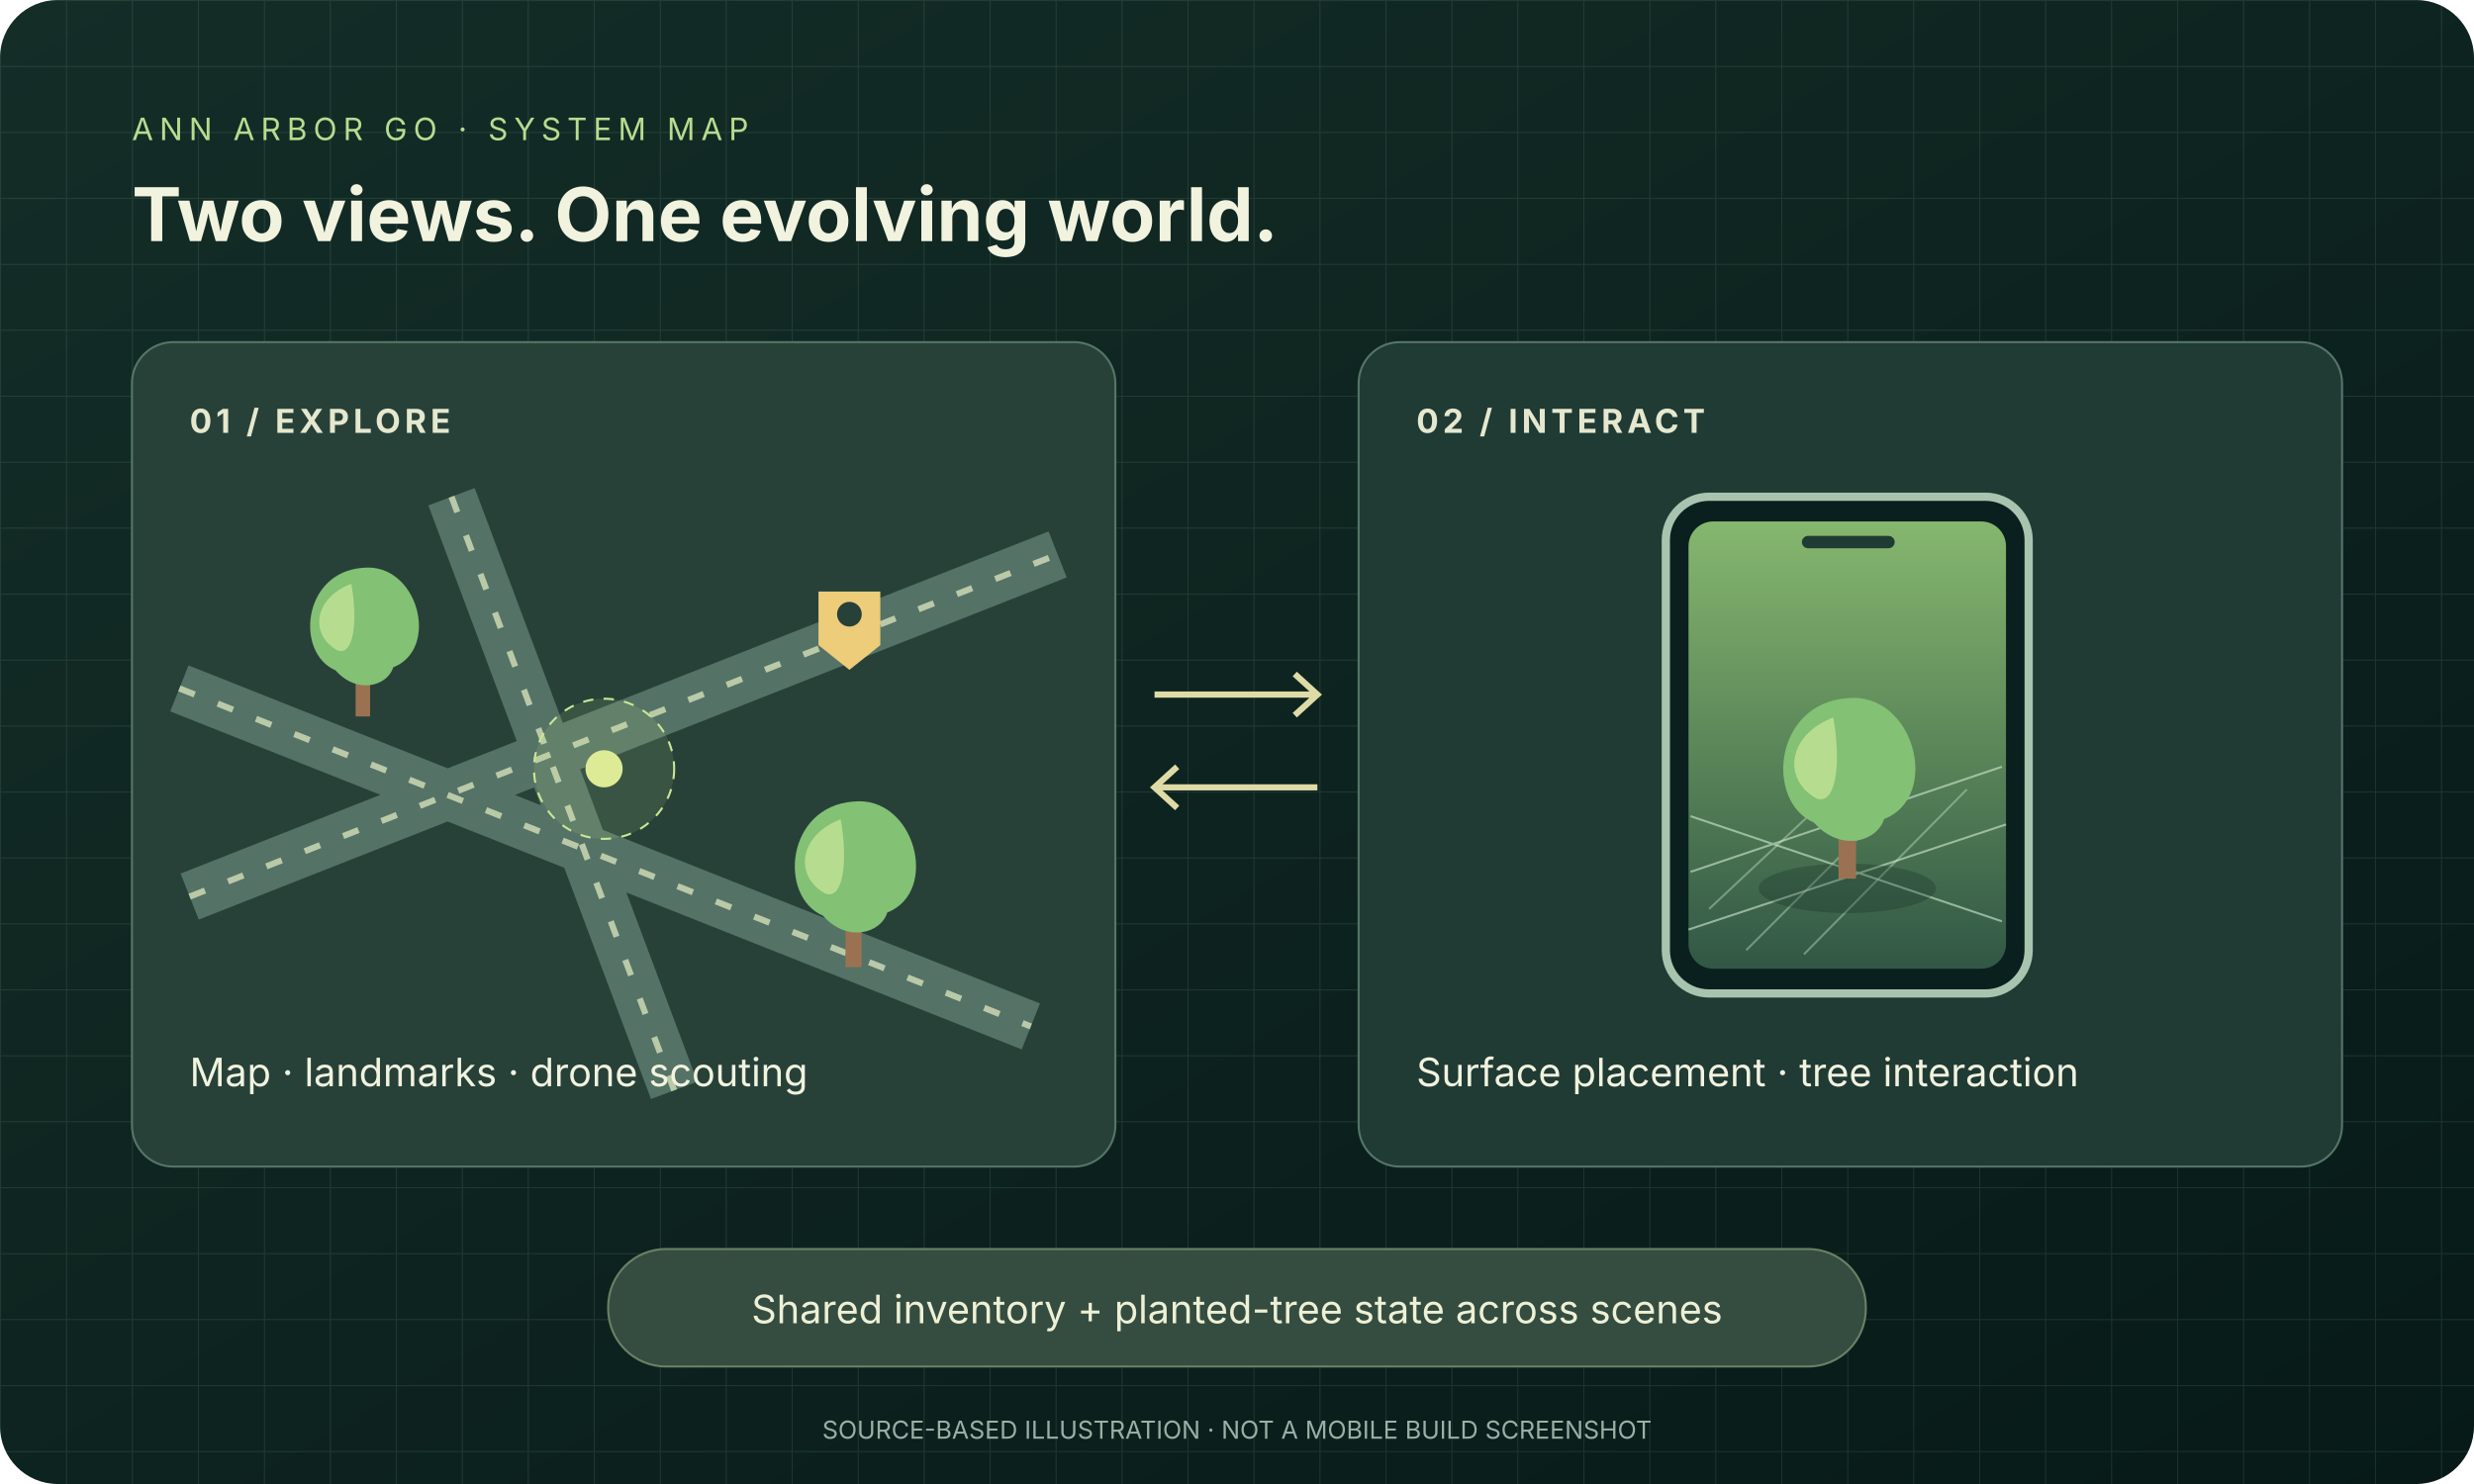
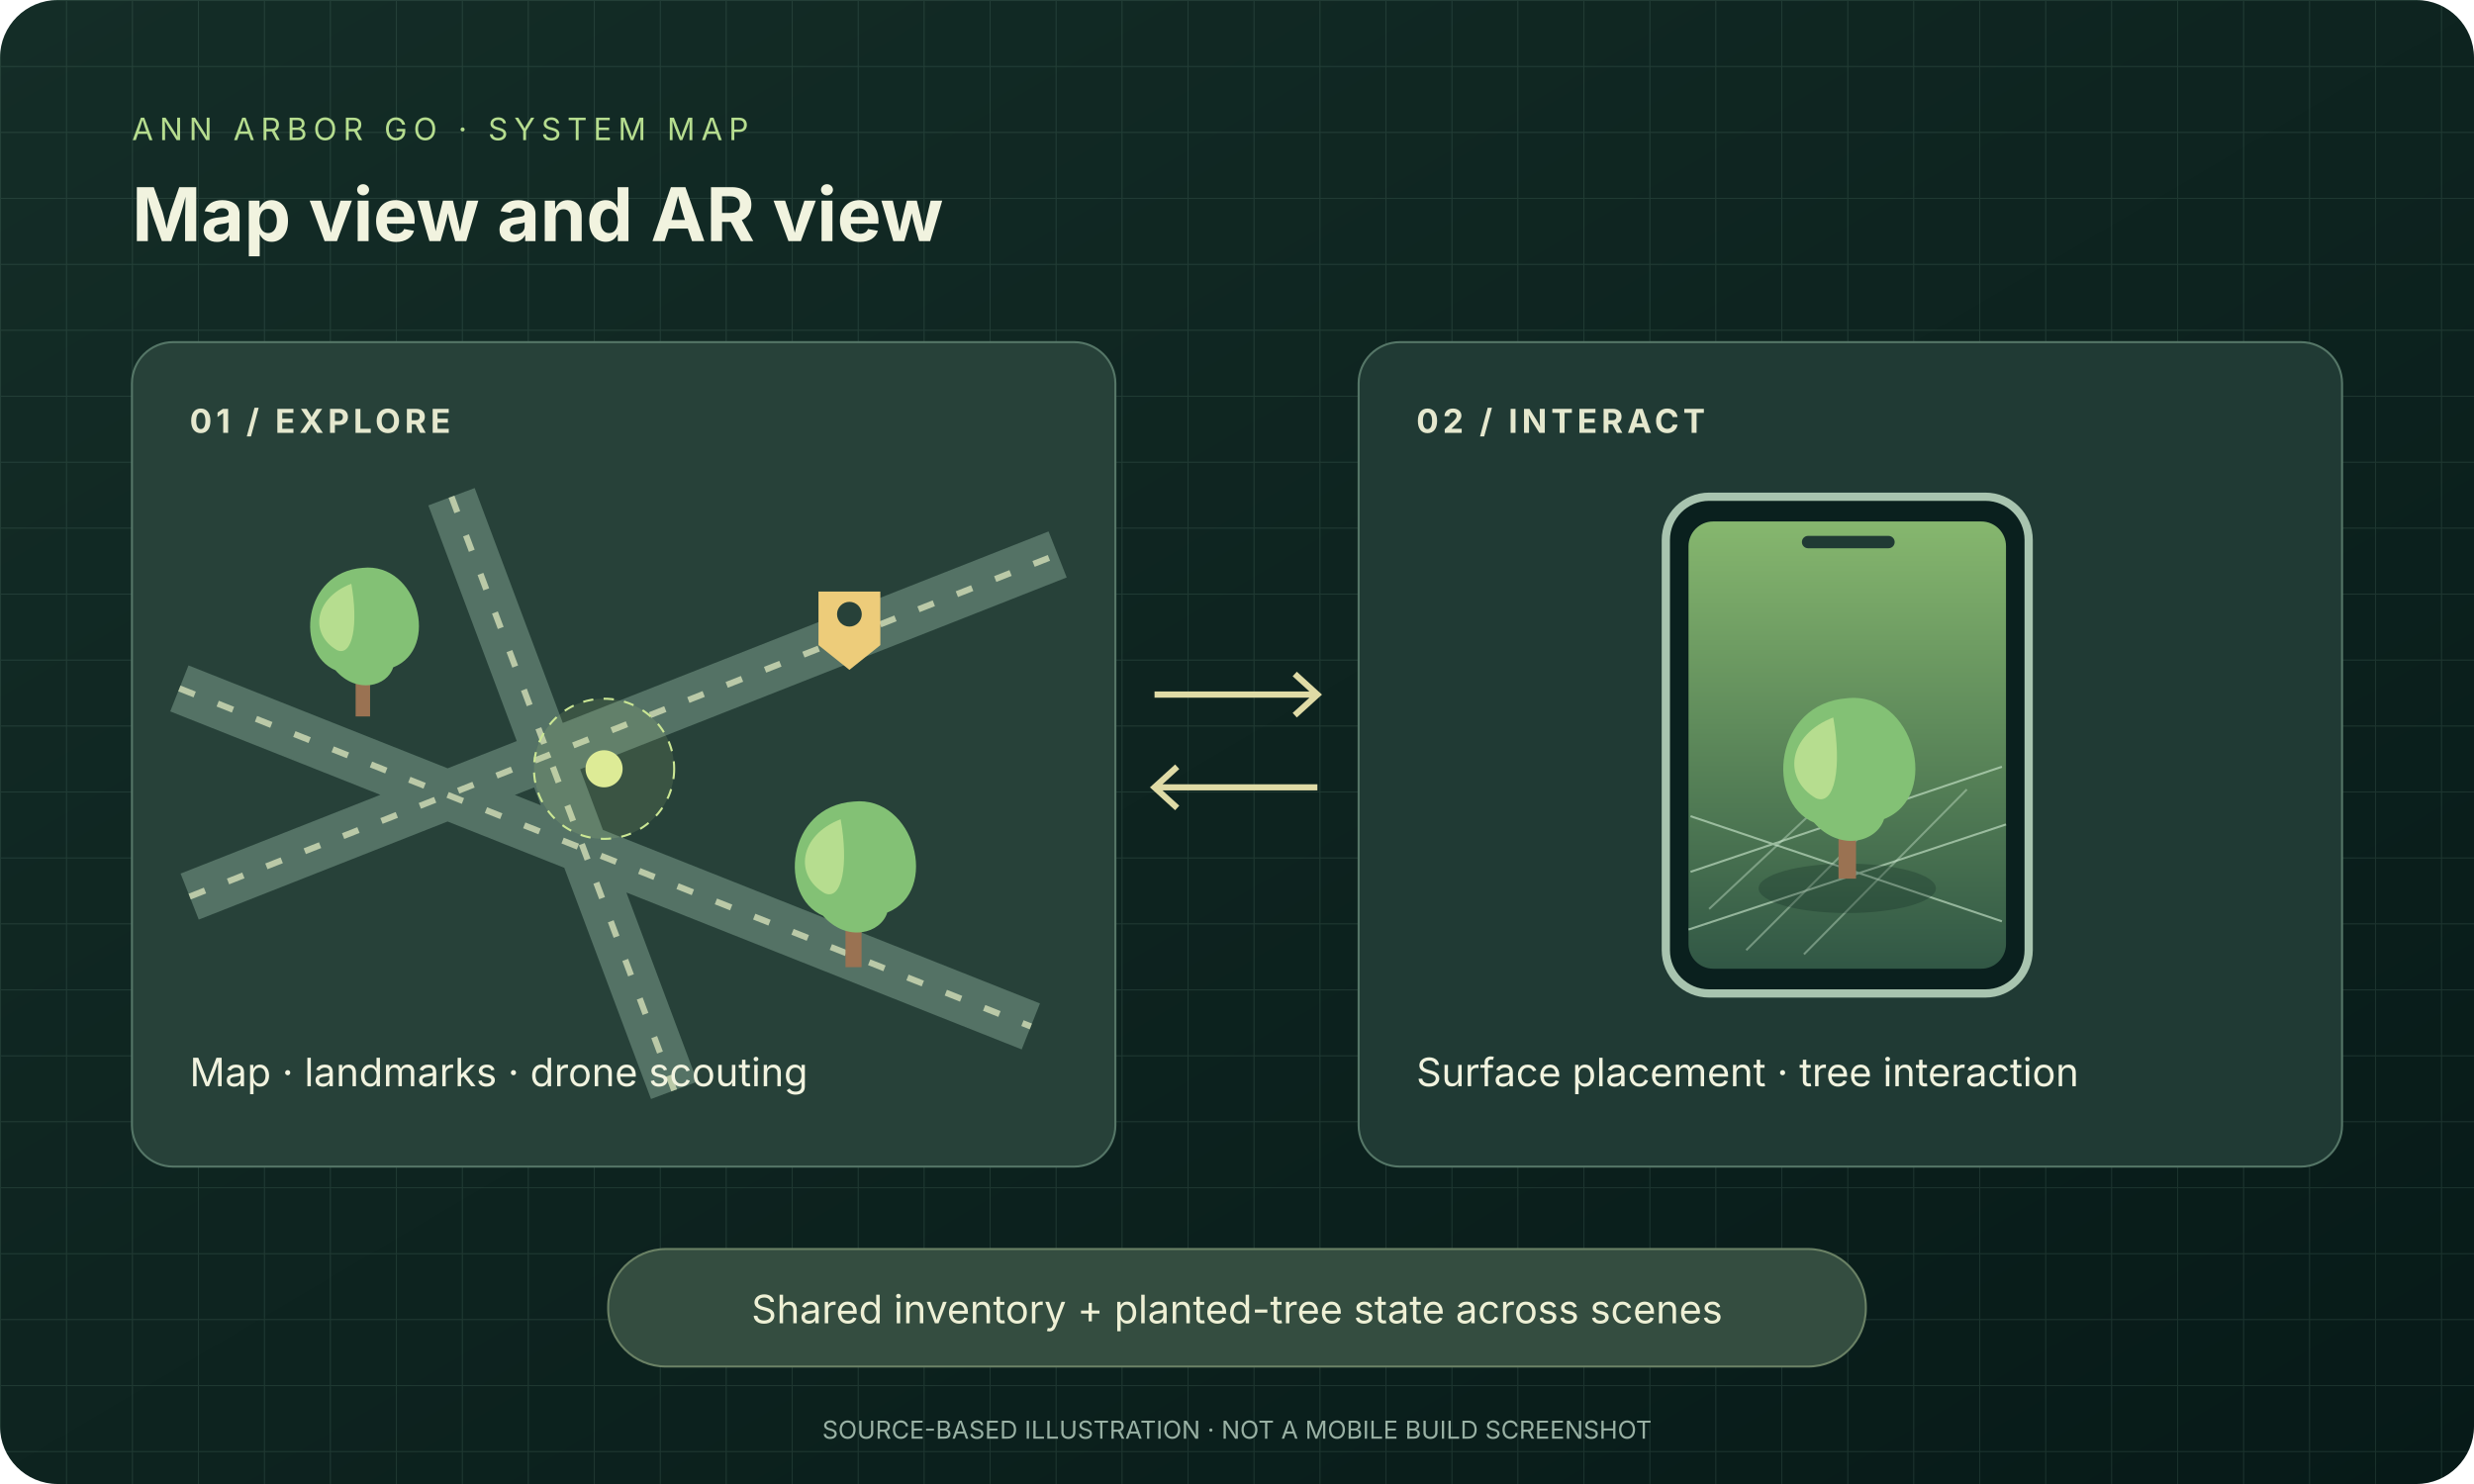
<svg xmlns="http://www.w3.org/2000/svg" width="1200" height="720" viewBox="0 0 1200 720" role="img" aria-labelledby="title desc">
  <defs>
    <linearGradient id="bg" x2="1" y2="1">
      <stop stop-color="#142d27" />
      <stop offset="1" stop-color="#071a18" />
    </linearGradient>
    <linearGradient id="ground" x2="0" y2="1">
      <stop stop-color="#86b76e" />
      <stop offset="1" stop-color="#315745" />
    </linearGradient>
    <pattern id="grid" width="32" height="32" patternUnits="userSpaceOnUse">
      <path d="M32 0H0V32" fill="none" stroke="#9fd1bd" stroke-opacity=".12" />
    </pattern>
    <g id="tree">
      <path d="M-5 15H5V58H-5Z" fill="#9a7252" />
      <path d="M0-45C-42-42-47 14-19 26C-4 43 17 37 21 24C54 11 38-49 0-45Z" fill="#83c175" />
      <path d="M-8-34C-34-24-37 1-18 12C-7 17-3-6-8-34Z" fill="#b6dd8f" />
    </g>
  </defs>
  <rect width="1200" height="720" rx="28" fill="url(#bg)" />
  <rect width="1200" height="720" rx="28" fill="url(#grid)" />
  <g font-family="Inter, Arial, sans-serif">
    <text x="64" y="68" font-size="15" letter-spacing="3" fill="#b6dd8f">ANN ARBOR GO · SYSTEM MAP</text>
-     <text x="64" y="117" font-size="36" font-weight="700" fill="#f1f3df">Two views. One evolving world.</text>
+     <text x="64" y="117" font-size="36" font-weight="700" fill="#f1f3df">Map view and AR view</text>
    <g transform="translate(64 166)">
      <rect width="477" height="400" rx="20" fill="#274139" stroke="#557667" />
      <text x="28" y="44" font-size="16" letter-spacing="2" font-weight="700" fill="#e5e8ce">01 / EXPLORE</text>
      <path d="M28 269L449 103M23 168L436 332M155 75L263 363" stroke="#547265" stroke-width="24" />
      <path d="M28 269L449 103M23 168L436 332M155 75L263 363" stroke="#bac9a7" stroke-width="3" stroke-dasharray="8 12" />
      <g transform="translate(112 141) scale(.7)">
        <use href="#tree" />
      </g>
      <g transform="translate(350 258) scale(.78)">
        <use href="#tree" />
      </g>
      <circle cx="229" cy="207" r="34" fill="#cbe794" fill-opacity=".12" stroke="#cbe794" stroke-dasharray="5 5" />
      <circle cx="229" cy="207" r="9" fill="#ddeb96" />
      <path d="M363 121V147L348 159L333 147V121Z" fill="#edcc7a" />
      <circle cx="348" cy="132" r="6" fill="#274139" />
      <text x="28" y="361" font-size="19" fill="#f1f3df">Map · landmarks · drone scouting</text>
    </g>
    <g transform="translate(659 166)">
      <rect width="477" height="400" rx="20" fill="#203a34" stroke="#557667" />
      <text x="28" y="44" font-size="16" letter-spacing="2" font-weight="700" fill="#e5e8ce">02 / INTERACT</text>
      <rect x="149" y="75" width="176" height="241" rx="21" fill="#0a201e" stroke="#a8c4af" stroke-width="4" />
      <rect x="160" y="87" width="154" height="217" rx="12" fill="url(#ground)" />
      <path d="M161 257L312 206M161 230L312 281M160 285L314 234" stroke="#d0ecd2" stroke-opacity=".6" />
      <path d="M188 295L266 217M216 297L295 217M170 275L233 216" stroke="#d0ecd2" stroke-opacity=".4" />
      <ellipse cx="237" cy="265" rx="43" ry="12" fill="#0a201e" fill-opacity=".25" />
      <g transform="translate(237 211) scale(.85)">
        <use href="#tree" />
      </g>
      <rect x="215" y="94" width="45" height="6" rx="3" fill="#203a34" />
      <text x="28" y="361" font-size="19" fill="#f1f3df">Surface placement · tree interaction</text>
    </g>
    <g stroke="#dfdba6" stroke-width="3" fill="none">
      <path d="M560 337H639M628 327L639 337L628 347" />
      <path d="M639 382H560M571 372L560 382L571 392" />
    </g>
    <rect x="295" y="606" width="610" height="57" rx="28" fill="#344d40" stroke="#6a8165" />
    <text x="600" y="642" text-anchor="middle" font-size="19" fill="#eef0d5">Shared inventory + planted-tree state across scenes</text>
    <text x="600" y="698" text-anchor="middle" font-size="12" fill="#99b1a4">SOURCE-BASED ILLUSTRATION · NOT A MOBILE BUILD SCREENSHOT</text>
  </g>
</svg>
